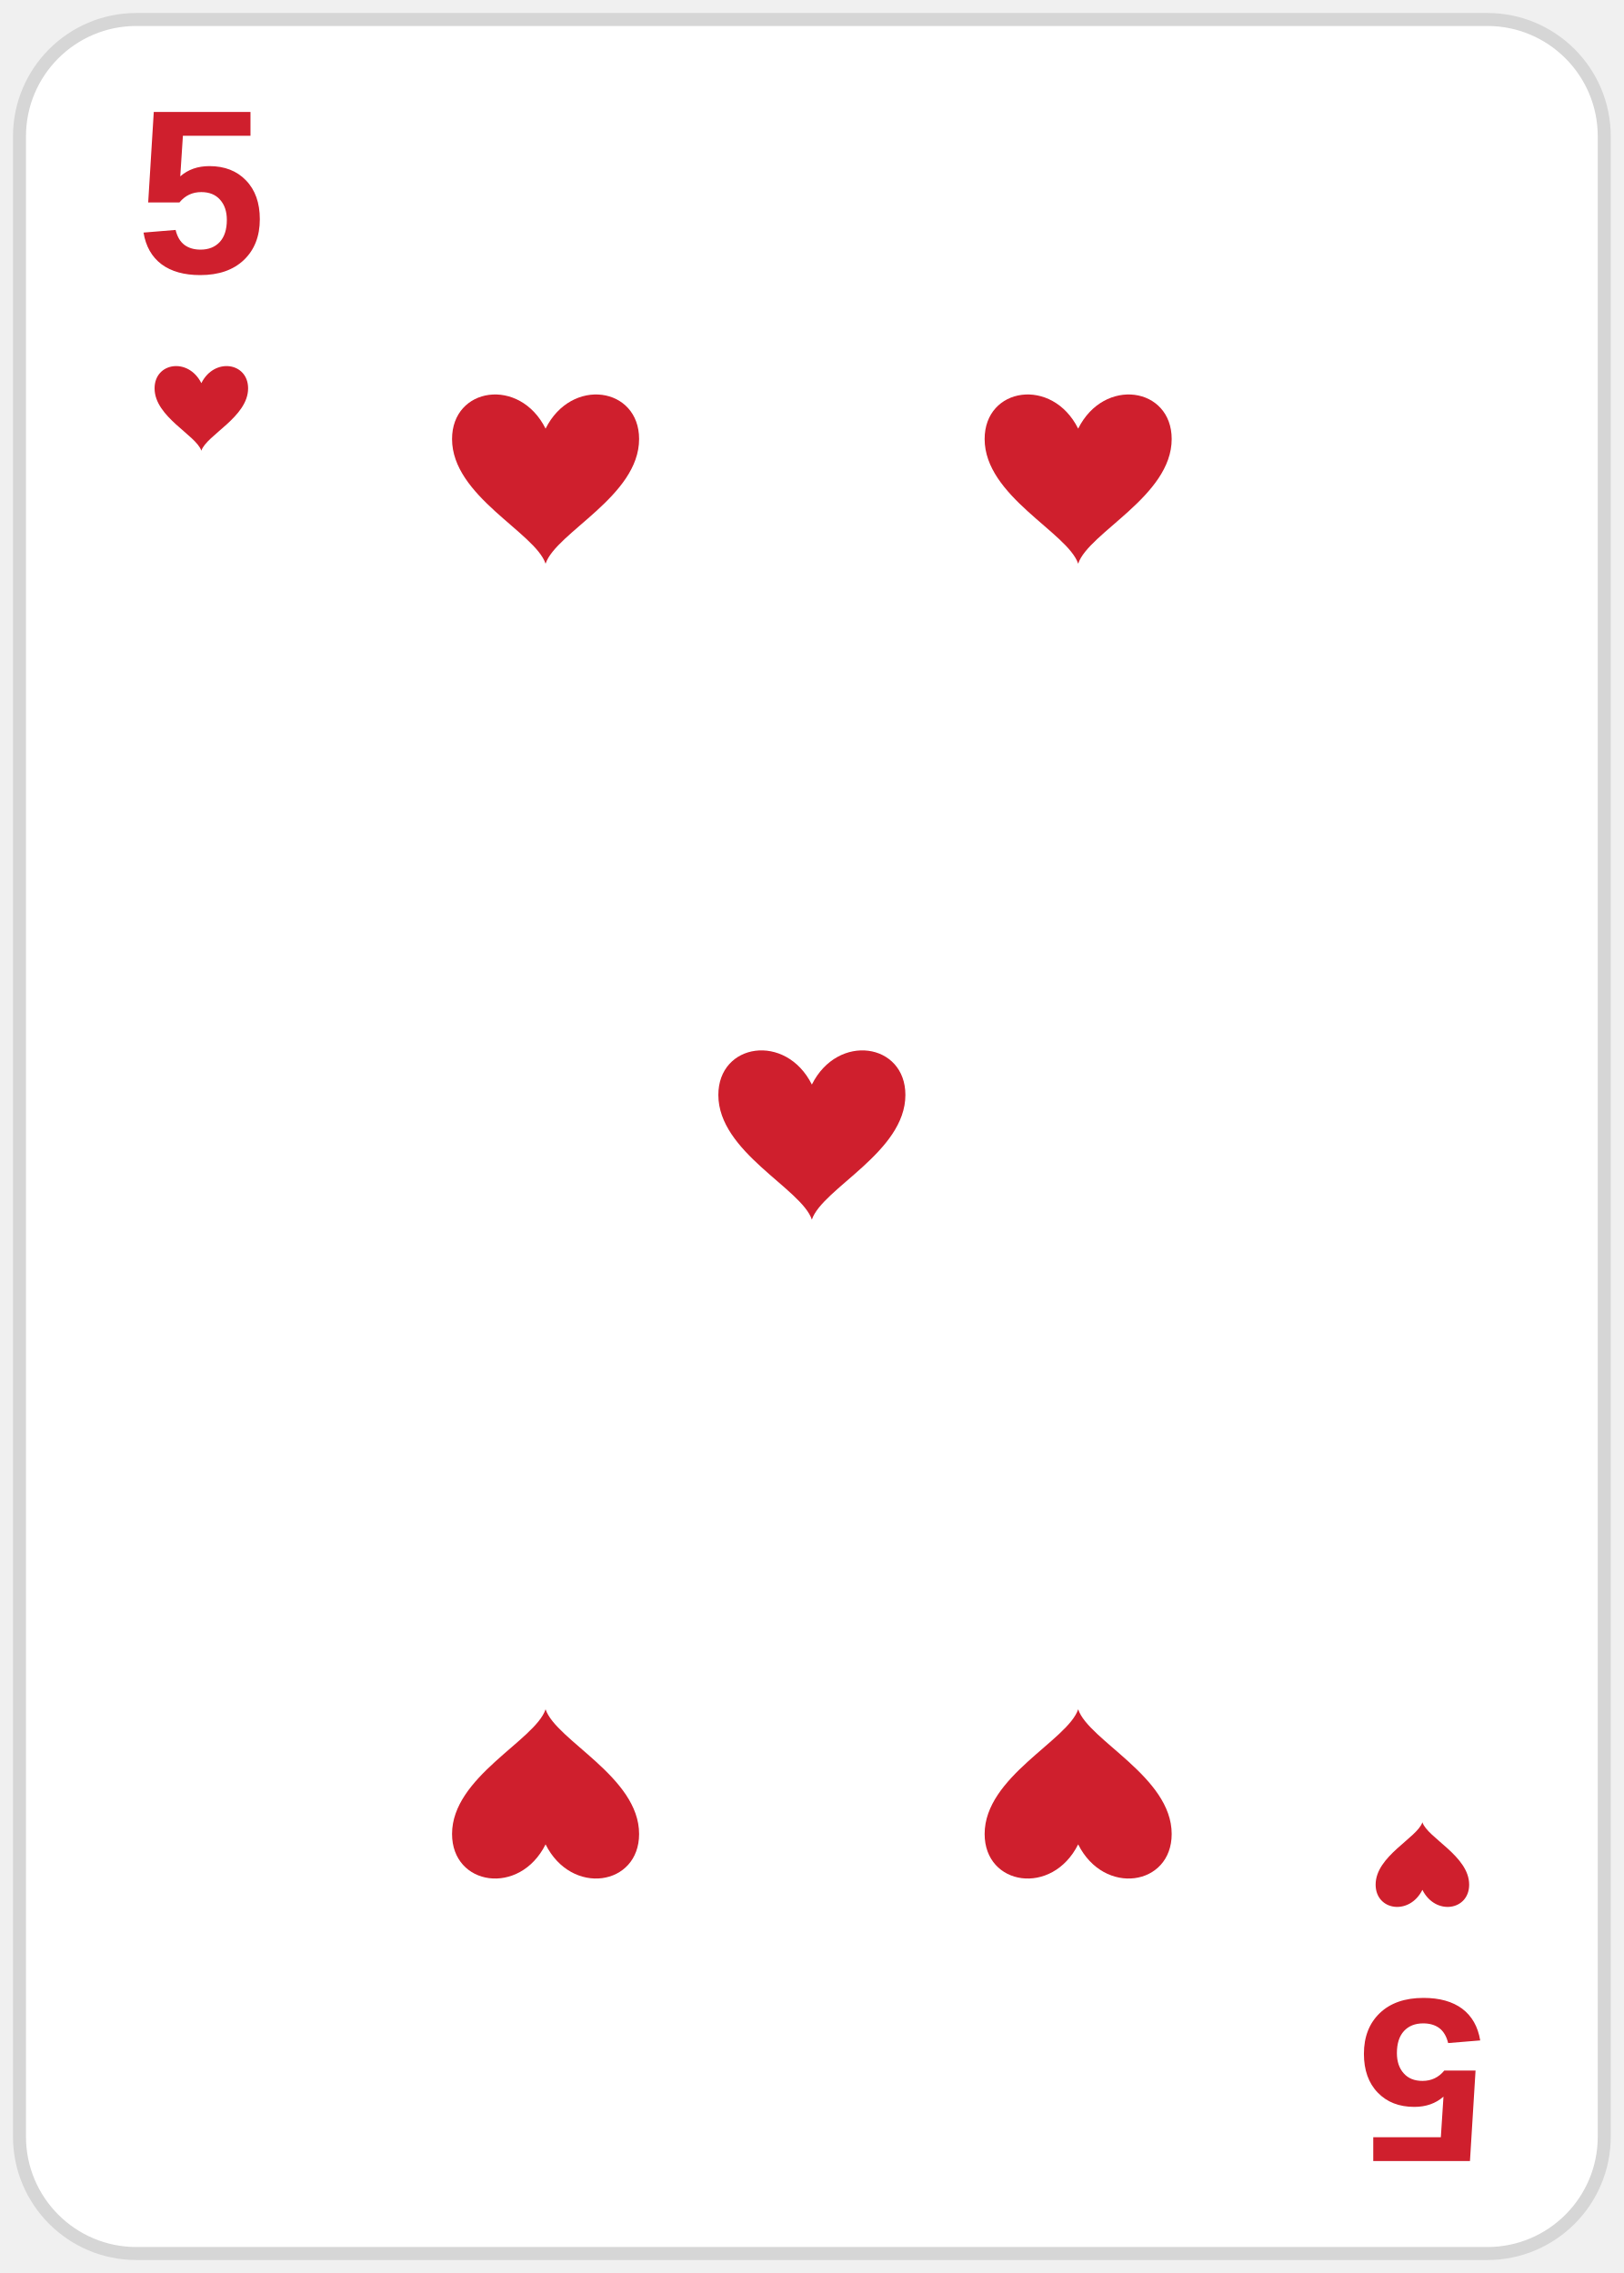
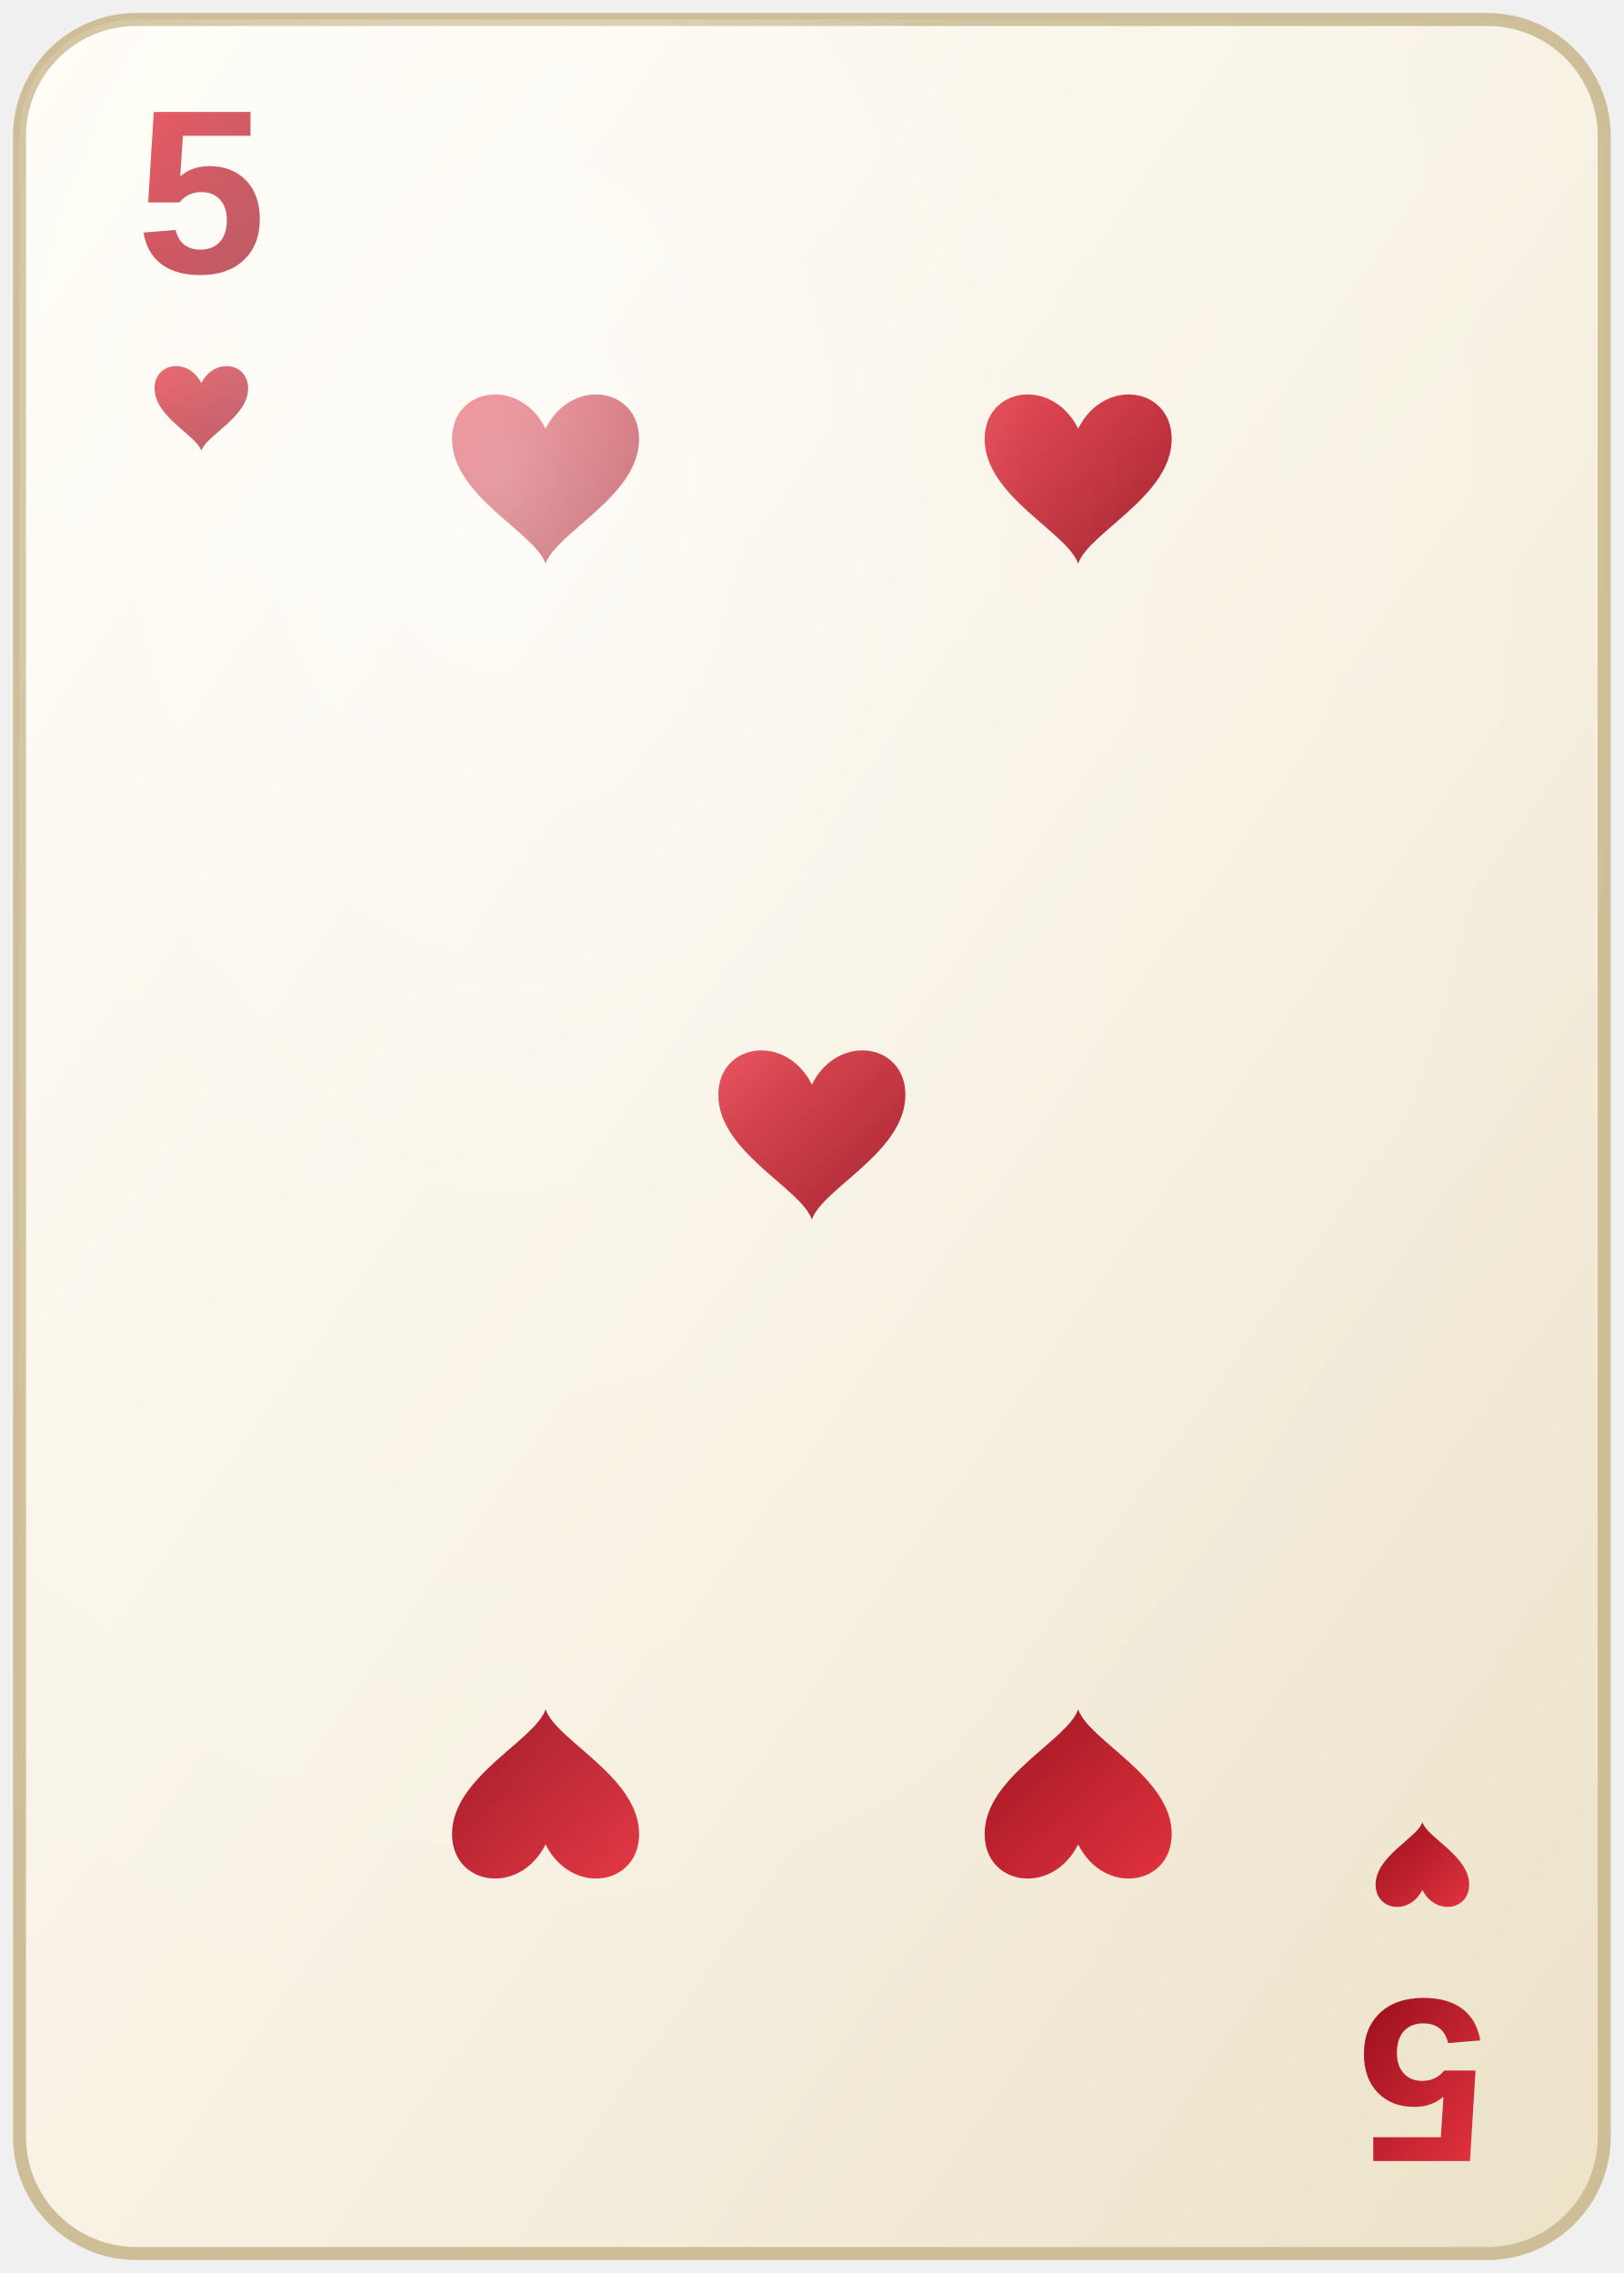
<svg xmlns="http://www.w3.org/2000/svg" viewBox="0 0 250 350" width="250" height="350">
-   <rect x="3" y="3" width="244" height="344" rx="18" fill="#ffffff" stroke="#d6d6d6" stroke-width="2" />
+   <defs>
+     <linearGradient id="faceGrad" x1="0%" y1="0%" x2="100%" y2="100%">
+       <stop offset="0%" stop-color="#fffdf6" />
+       <stop offset="55%" stop-color="#f7f1e3" />
+       <stop offset="100%" stop-color="#ece2c8" />
+     </linearGradient>
+     <radialGradient id="sheenGrad" cx="30%" cy="20%" r="75%">
+       <stop offset="0%" stop-color="#ffffff" stop-opacity="0.55" />
+       <stop offset="45%" stop-color="#ffffff" stop-opacity="0.12" />
+       <stop offset="100%" stop-color="#ffffff" stop-opacity="0" />
+     </radialGradient>
+     <linearGradient id="redInk" x1="0%" y1="0%" x2="100%" y2="100%">
+       <stop offset="0%" stop-color="#e2333f" />
+       <stop offset="100%" stop-color="#9c0f1d" />
+     </linearGradient>
+     <linearGradient id="blackInk" x1="0%" y1="0%" x2="100%" y2="100%">
+       <stop offset="0%" stop-color="#3c3c3c" />
+       <stop offset="100%" stop-color="#050505" />
+     </linearGradient>
+   </defs>
+   <rect x="3" y="3" width="244" height="344" rx="18" fill="url(#faceGrad)" stroke="#cdbe98" stroke-width="2" />
  <g transform="translate(31,42)">
-     <text x="0" y="0" text-anchor="middle" font-family="Arial, sans-serif" font-weight="700" font-size="36" fill="#cf1f2d">5</text>
-     <g transform="translate(0,21) scale(0.8)" fill="#cf1f2d">
+     <text x="0" y="0" text-anchor="middle" font-family="Arial, sans-serif" font-weight="700" font-size="36" fill="url(#redInk)">5</text>
+     <g transform="translate(0,21) scale(0.8)" fill="url(#redInk)">
      <path d="M0 8 C -1 5 -9 1.5 -9 -4 C -9 -9 -2.5 -10 0 -5 C 2.5 -10 9 -9 9 -4 C 9 1.5 1 5 0 8 Z" />
    </g>
  </g>
  <g transform="translate(219,308) rotate(180)">
-     <text x="0" y="0" text-anchor="middle" font-family="Arial, sans-serif" font-weight="700" font-size="36" fill="#cf1f2d">5</text>
-     <g transform="translate(0,21) scale(0.8)" fill="#cf1f2d">
+     <text x="0" y="0" text-anchor="middle" font-family="Arial, sans-serif" font-weight="700" font-size="36" fill="url(#redInk)">5</text>
+     <g transform="translate(0,21) scale(0.8)" fill="url(#redInk)">
      <path d="M0 8 C -1 5 -9 1.5 -9 -4 C -9 -9 -2.5 -10 0 -5 C 2.5 -10 9 -9 9 -4 C 9 1.5 1 5 0 8 Z" />
    </g>
  </g>
-   <g transform="translate(84.0,74.0) scale(1.6)" fill="#cf1f2d">
+   <g transform="translate(84.0,74.0) scale(1.6)" fill="url(#redInk)">
    <path d="M0 8 C -1 5 -9 1.5 -9 -4 C -9 -9 -2.5 -10 0 -5 C 2.5 -10 9 -9 9 -4 C 9 1.5 1 5 0 8 Z" />
  </g>
-   <g transform="translate(166.0,74.0) scale(1.6)" fill="#cf1f2d">
+   <g transform="translate(166.0,74.0) scale(1.6)" fill="url(#redInk)">
    <path d="M0 8 C -1 5 -9 1.5 -9 -4 C -9 -9 -2.5 -10 0 -5 C 2.5 -10 9 -9 9 -4 C 9 1.5 1 5 0 8 Z" />
  </g>
-   <g transform="translate(125.0,175.0) scale(1.6)" fill="#cf1f2d">
+   <g transform="translate(125.0,175.0) scale(1.6)" fill="url(#redInk)">
    <path d="M0 8 C -1 5 -9 1.5 -9 -4 C -9 -9 -2.5 -10 0 -5 C 2.5 -10 9 -9 9 -4 C 9 1.5 1 5 0 8 Z" />
  </g>
-   <g transform="translate(84.0,276.0) scale(1.6) rotate(180)" fill="#cf1f2d">
+   <g transform="translate(84.0,276.0) scale(1.6) rotate(180)" fill="url(#redInk)">
    <path d="M0 8 C -1 5 -9 1.5 -9 -4 C -9 -9 -2.5 -10 0 -5 C 2.5 -10 9 -9 9 -4 C 9 1.5 1 5 0 8 Z" />
  </g>
-   <g transform="translate(166.0,276.0) scale(1.6) rotate(180)" fill="#cf1f2d">
+   <g transform="translate(166.0,276.0) scale(1.6) rotate(180)" fill="url(#redInk)">
    <path d="M0 8 C -1 5 -9 1.5 -9 -4 C -9 -9 -2.5 -10 0 -5 C 2.5 -10 9 -9 9 -4 C 9 1.5 1 5 0 8 Z" />
  </g>
+   <rect x="3" y="3" width="244" height="344" rx="18" fill="url(#sheenGrad)" />
</svg>
